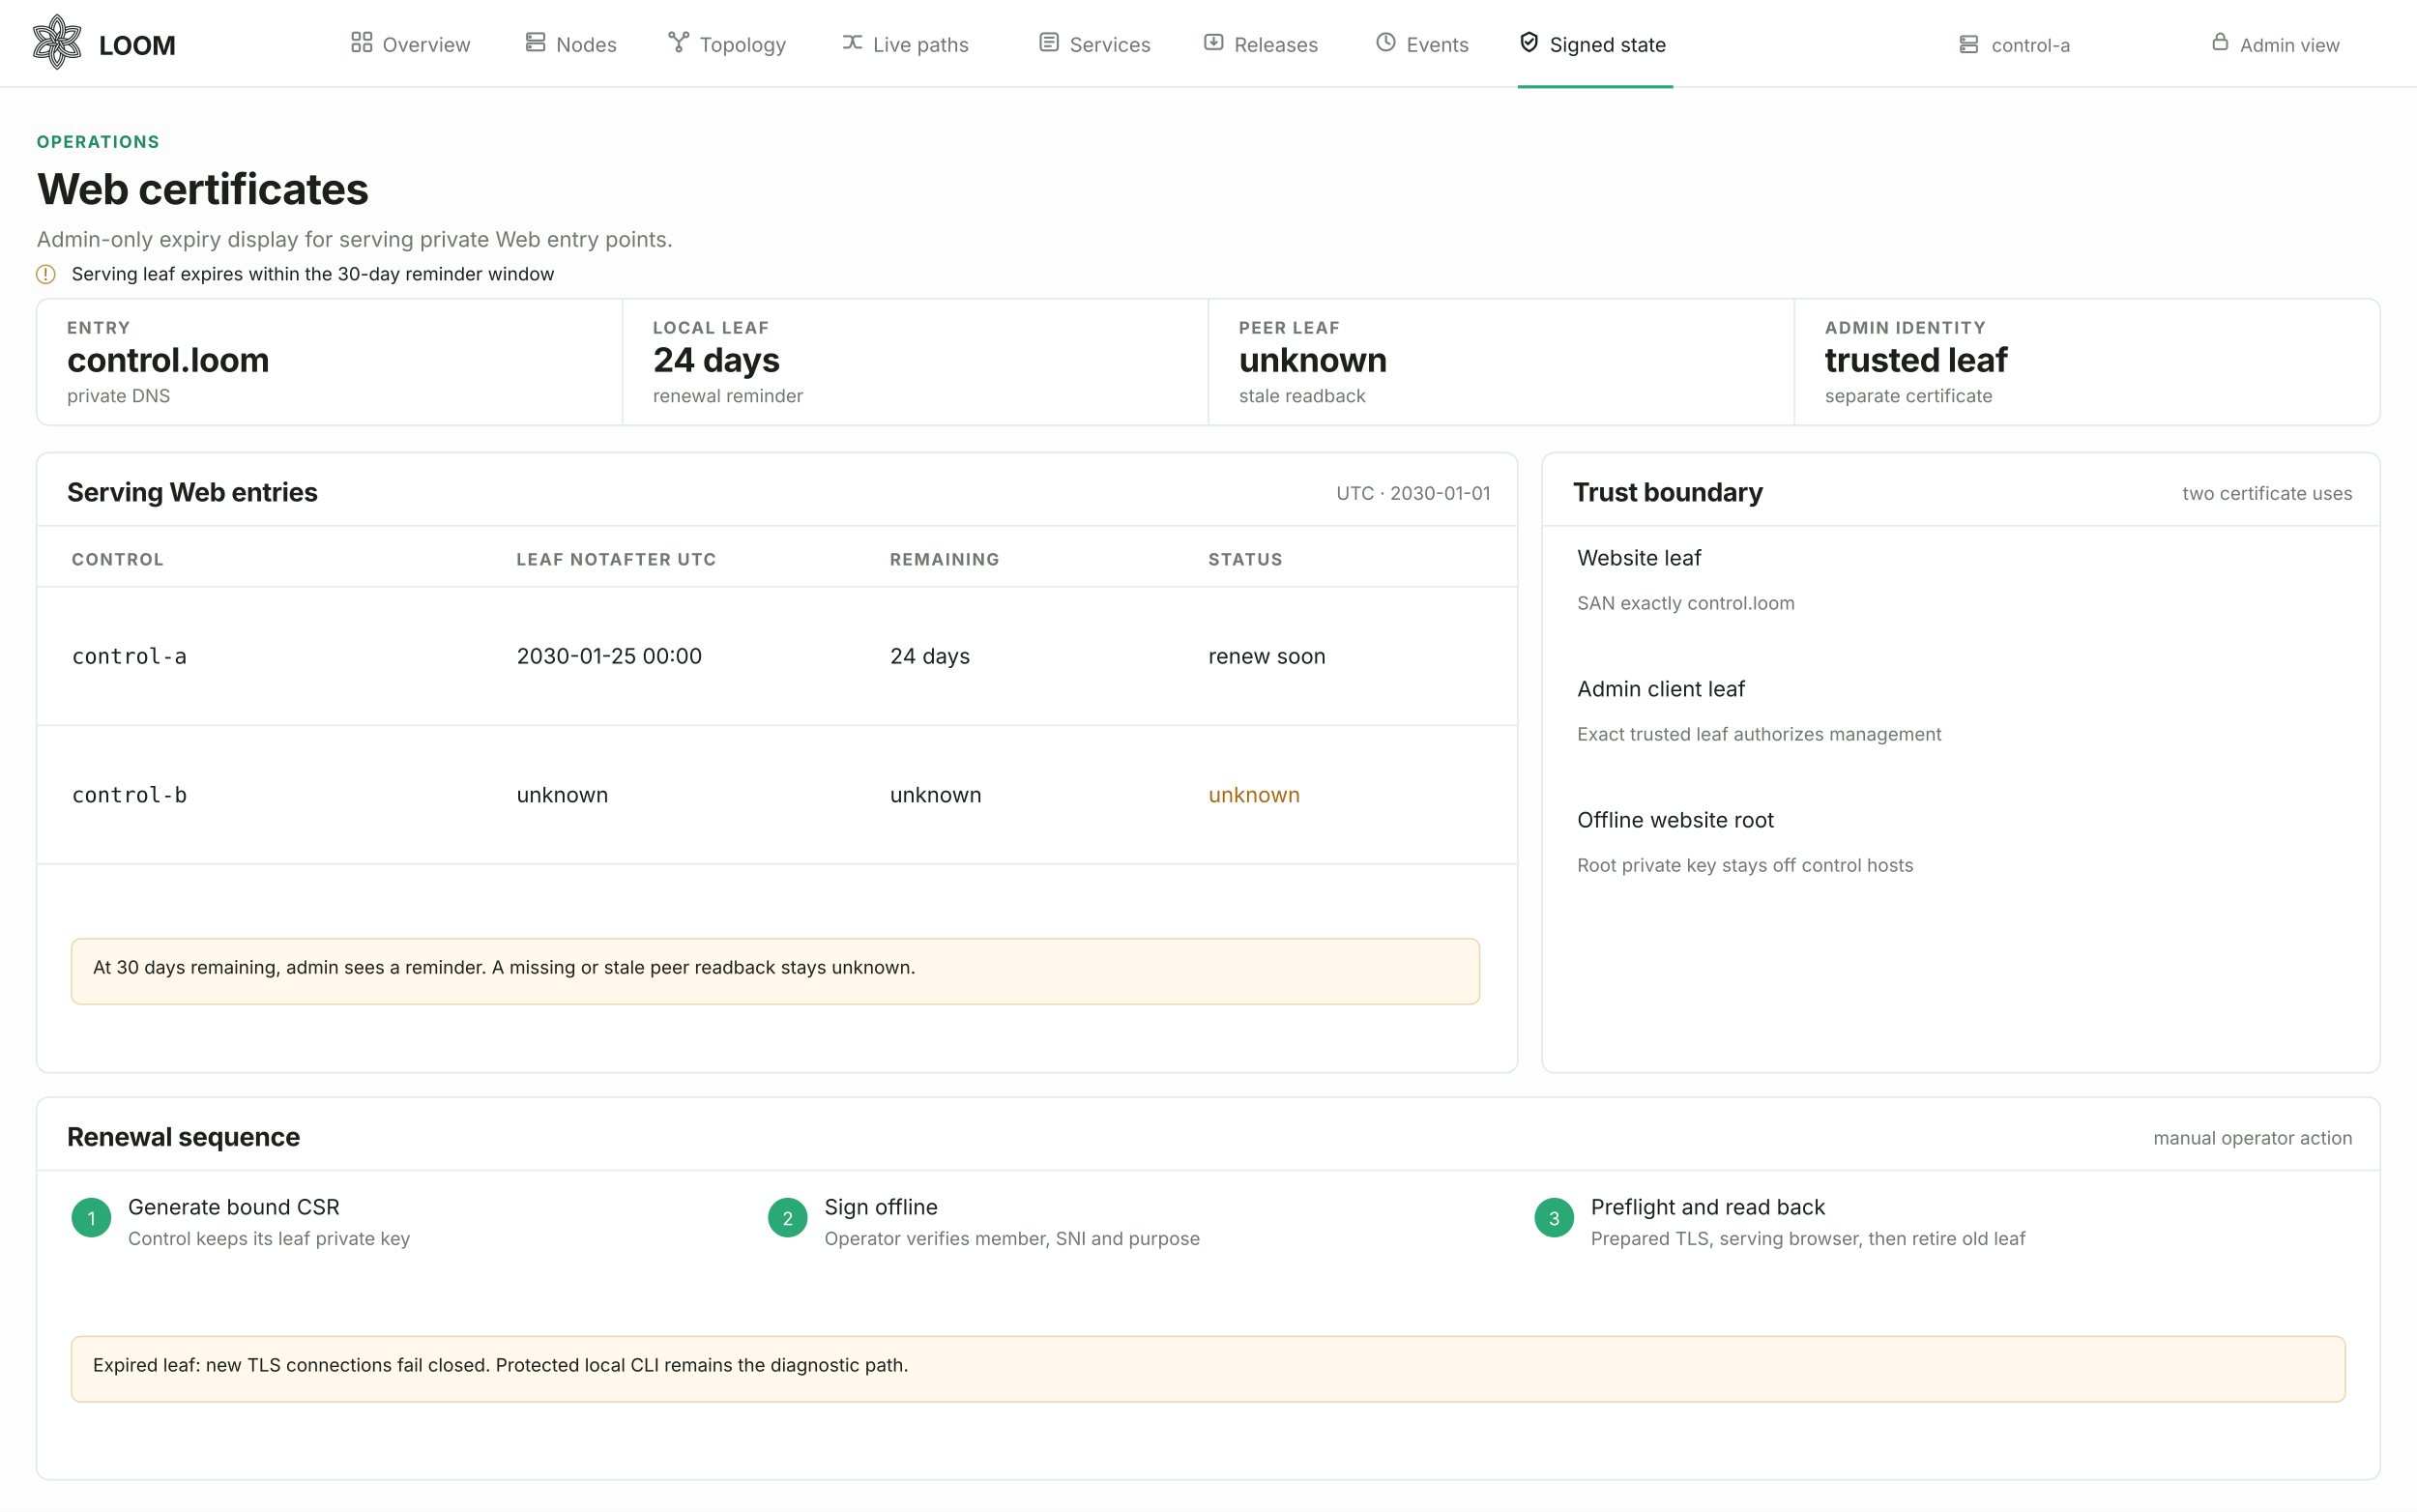
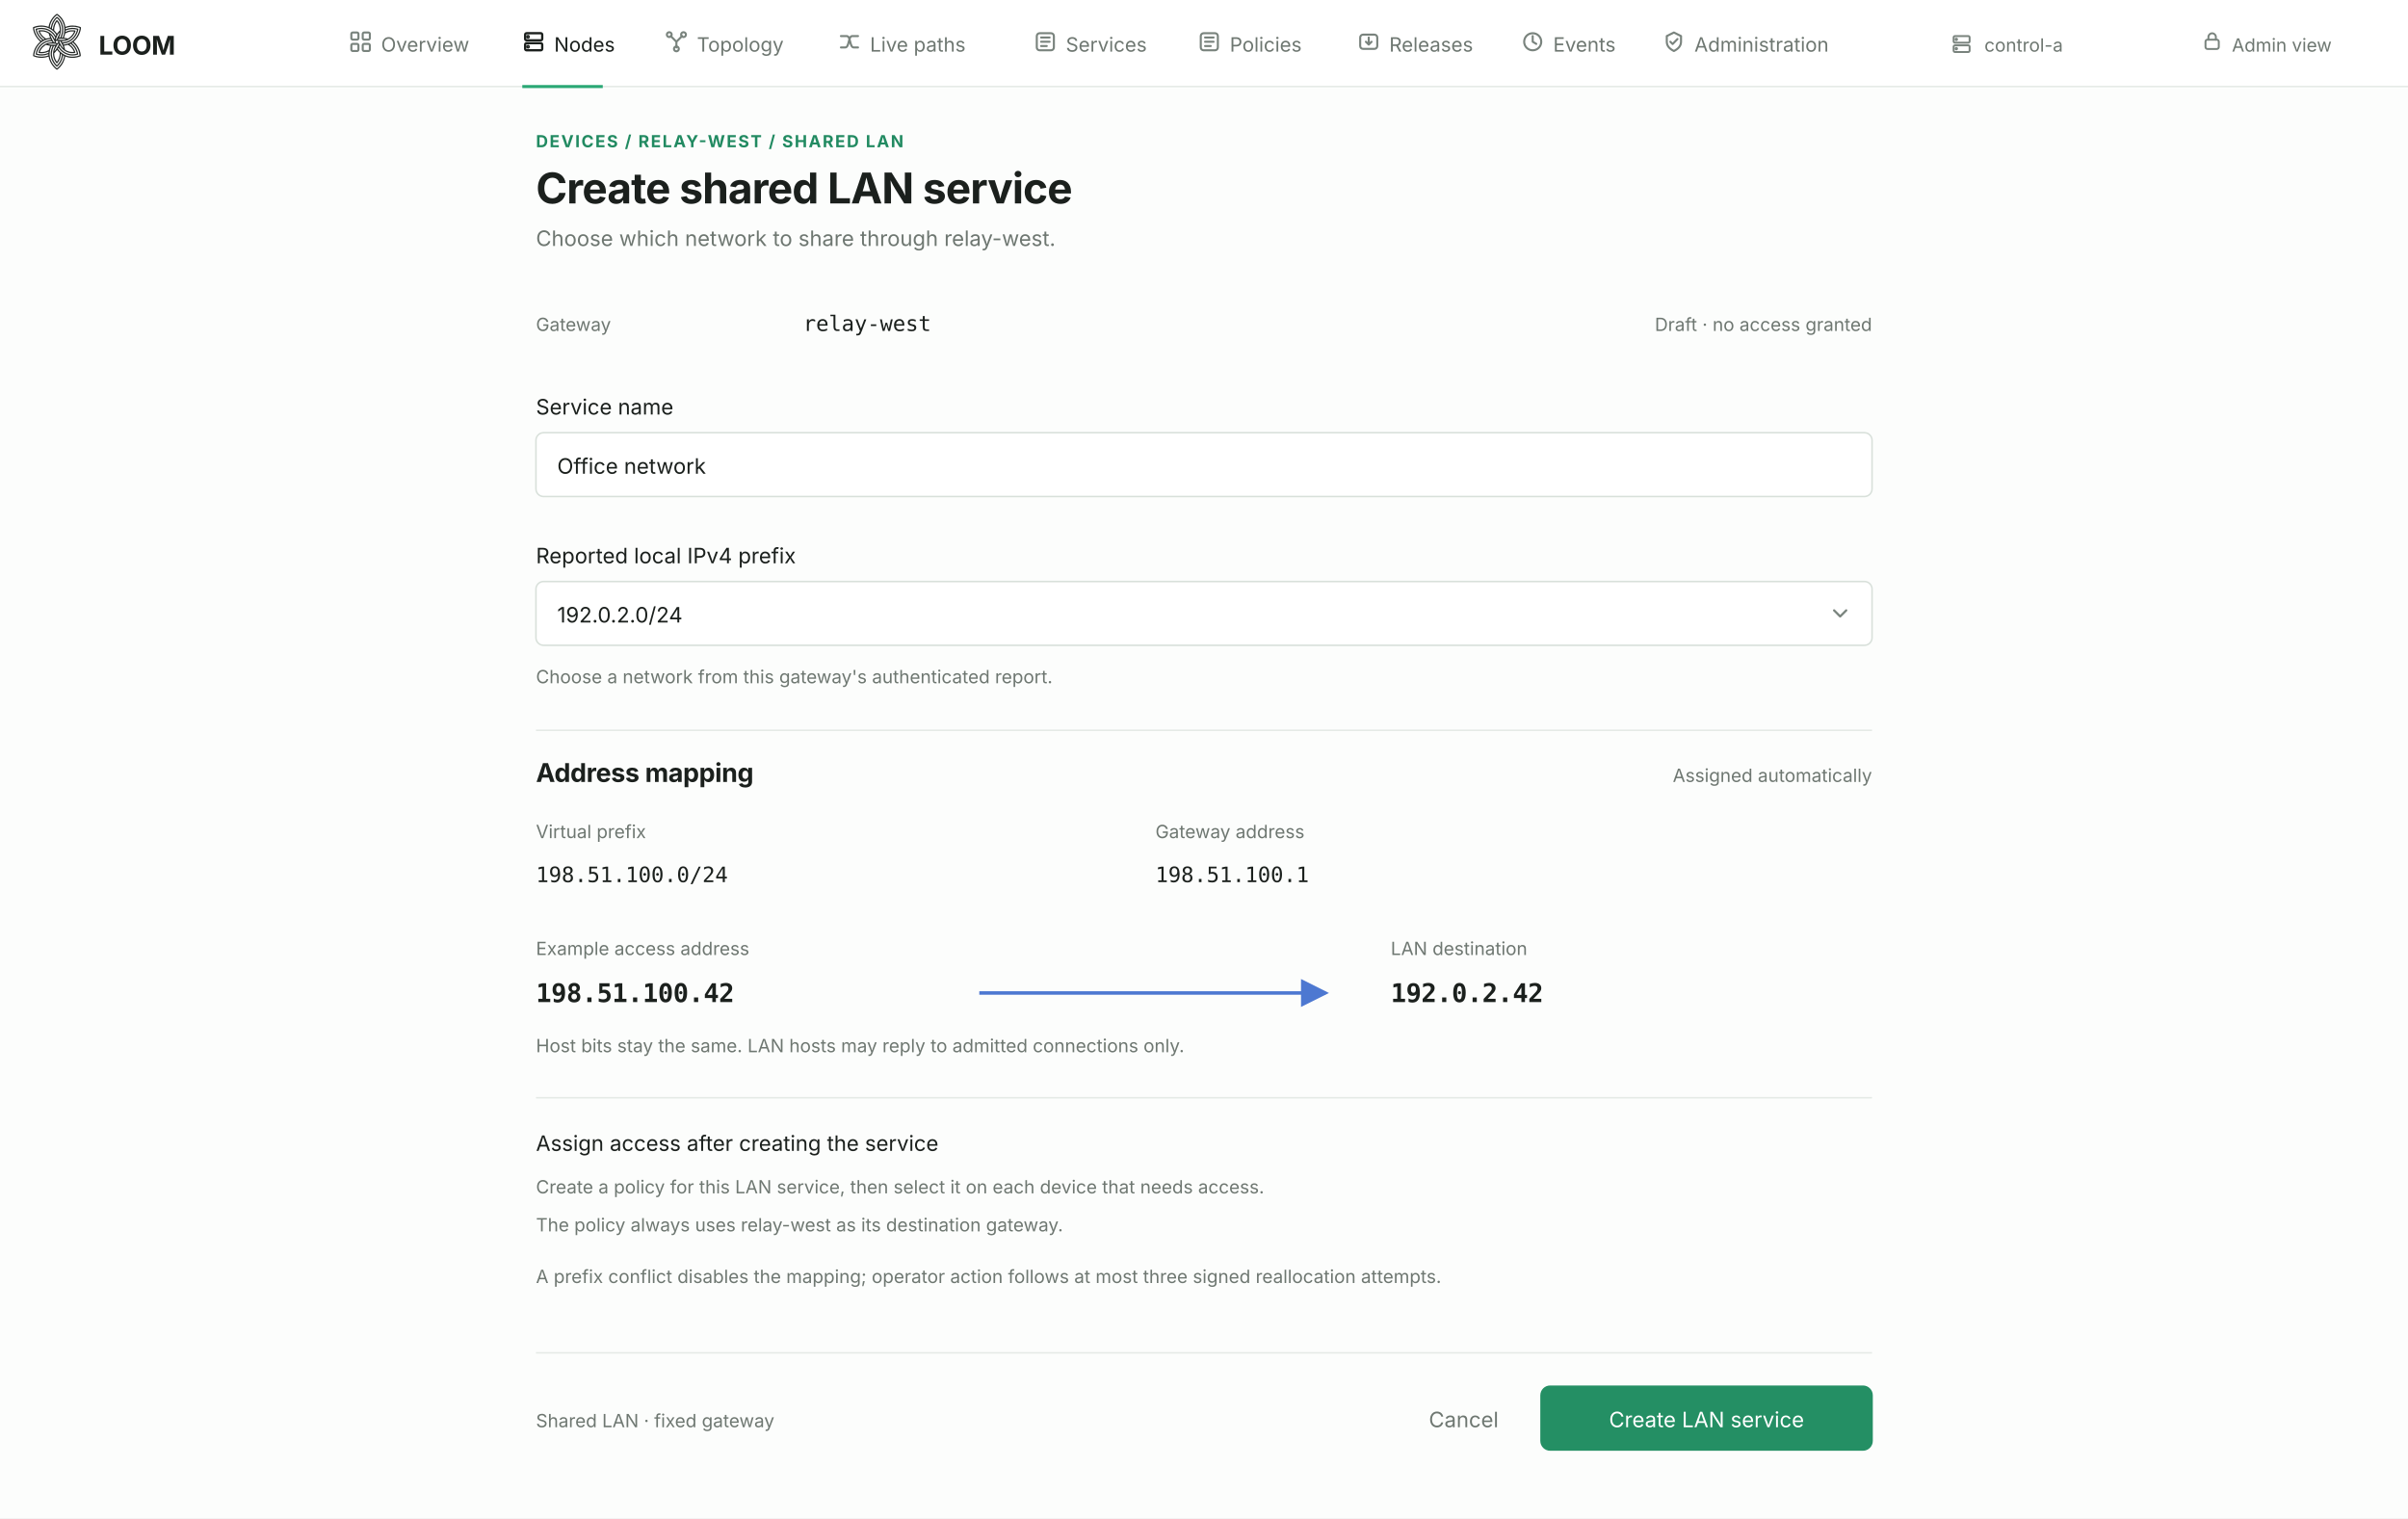
- <svg xmlns="http://www.w3.org/2000/svg" width="1586" height="992" viewBox="0 0 1586 992" role="img" aria-labelledby="svg-title svg-desc">
+ <svg xmlns="http://www.w3.org/2000/svg" width="1586" height="1000" viewBox="0 0 1586 1000" role="img" aria-labelledby="svg-title svg-desc">
  <defs>
    <marker id="route-arrow" markerWidth="8" markerHeight="8" refX="7" refY="4" orient="auto" markerUnits="strokeWidth">
      <path d="M0 0L8 4L0 8Z" fill="#4D78D1" />
    </marker>
    <symbol id="icon-grid" viewBox="0 0 16 16">
      <rect x="1.5" y="1.5" width="5" height="5" rx="1" />
      <rect x="9.5" y="1.5" width="5" height="5" rx="1" />
      <rect x="1.5" y="9.5" width="5" height="5" rx="1" />
      <rect x="9.5" y="9.5" width="5" height="5" rx="1" />
    </symbol>
    <symbol id="icon-node" viewBox="0 0 16 16">
      <rect x="2" y="2" width="12" height="5" rx="1" />
      <rect x="2" y="9" width="12" height="5" rx="1" />
      <circle cx="4" cy="4.5" r=".6" />
      <circle cx="4" cy="11.5" r=".6" />
    </symbol>
    <symbol id="icon-topology" viewBox="0 0 16 16">
      <path d="M4 4l4 4 4-4M8 8v4" />
      <circle cx="3" cy="3" r="1.7" />
      <circle cx="13" cy="3" r="1.7" />
      <circle cx="8" cy="13" r="1.7" />
    </symbol>
    <symbol id="icon-path" viewBox="0 0 16 16">
      <path d="M2 4h4c3 0 2 8 5 8h3M2 12h3c3 0 2-8 5-8h4" />
    </symbol>
    <symbol id="icon-service" viewBox="0 0 16 16">
      <rect x="2" y="2" width="12" height="12" rx="2" />
      <path d="M5 5h6M5 8h6M5 11h4" />
    </symbol>
    <symbol id="icon-release" viewBox="0 0 16 16">
      <rect x="2" y="3" width="12" height="10" rx="2" />
      <path d="M8 5v5m-2-2 2 2 2-2" />
    </symbol>
    <symbol id="icon-events" viewBox="0 0 16 16">
      <circle cx="8" cy="8" r="6" />
      <path d="M8 4v4l2.5 1.5" />
    </symbol>
    <symbol id="icon-signed" viewBox="0 0 16 16">
      <path d="M8 1.5 13 4v4c0 3-2 5-5 6.5C5 13 3 11 3 8V4Z" />
      <path d="m5.5 8 1.6 1.6 3.4-3.5" />
    </symbol>
    <symbol id="icon-lock" viewBox="0 0 16 16">
      <rect x="3" y="7" width="10" height="7" rx="1.5" />
      <path d="M5.2 7V5a2.8 2.8 0 0 1 5.6 0v2" />
    </symbol>
    <symbol id="icon-search" viewBox="0 0 16 16">
      <circle cx="7" cy="7" r="4.5" />
      <path d="m10.5 10.5 3 3" />
    </symbol>
    <symbol id="icon-terminal" viewBox="0 0 16 16">
      <rect x="1.5" y="2" width="13" height="12" rx="2" />
      <path d="m4 5 3 3-3 3m5 0h3" />
    </symbol>
    <symbol id="icon-code" viewBox="0 0 16 16">
      <path d="m5.5 3-4 5 4 5m5-10 4 5-4 5M9.5 2l-3 12" />
    </symbol>
    <symbol id="icon-qr" viewBox="0 0 16 16">
      <path d="M2 2h4v4H2zm8 0h4v4h-4zM2 10h4v4H2zm8 0v2m3-2v4m-3 0h2" />
    </symbol>
    <symbol id="icon-phone" viewBox="0 0 16 16">
      <rect x="4" y="1" width="8" height="14" rx="2" />
      <path d="M7 3h2M7 13h2" />
    </symbol>
    <symbol id="icon-globe" viewBox="0 0 16 16">
      <circle cx="8" cy="8" r="6" />
      <ellipse cx="8" cy="8" rx="2.5" ry="6" />
      <path d="M2 8h12" />
    </symbol>
    <symbol id="icon-expand" viewBox="0 0 16 16">
      <path d="M6 2H2v4m8-4h4v4M2 10v4h4m8-4v4h-4" />
    </symbol>
    <symbol id="icon-chevron" viewBox="0 0 16 16">
      <path d="m4 6 4 4 4-4" />
    </symbol>
    <symbol id="icon-filter" viewBox="0 0 16 16">
      <path d="M2 4h12M4 8h8m-6 4h4" />
    </symbol>
    <style>
    .ui { font-family: Inter, "Atkinson Hyperlegible Next", ui-sans-serif, system-ui, -apple-system, "Segoe UI", sans-serif; fill:#1B201D }
    .mono { font-family: "Intel One Mono", "SFMono-Regular", Consolas, monospace }
    .title { font-size:28px; font-weight:700; letter-spacing:-.5px }
    .section { font-size:17px; font-weight:650; letter-spacing:-.2px }
    .metric { font-size:22px; font-weight:650; letter-spacing:-.3px }
    .body { font-size:14px }
    .small { font-size:12px }
    .tiny { font-size:11px }
    .micro { font-size:10px }
    .eyebrow { font-size:11px; font-weight:700; letter-spacing:1px }
    .muted { fill:#6E7771 }
    .faint { fill:#929B95 }
    .green { fill:#218A61 }
    .amber { fill:#A66A14 }
    .red { fill:#B74E4E }
    .blue { fill:#427994 }
    .white { fill:#FFFFFF }
    .nav { font-size:13px }
    .nav-icon { fill:none; stroke:#79837D; stroke-width:1.45; stroke-linecap:round; stroke-linejoin:round }
    .nav-active { fill:none; stroke:#1B201D; stroke-width:1.6; stroke-linecap:round; stroke-linejoin:round }
    .rule { stroke:#E5EAE6; stroke-width:1 }
    .dash { stroke:#ABB7AF; stroke-width:1.5; stroke-dasharray:5 5; fill:none }
    .link { stroke:#B8C4BC; stroke-width:2; fill:none }
    .selected { stroke:#4D78D1; stroke-width:2.3; fill:none; marker-end:url(#route-arrow) }
</style>
  </defs>
-   <rect width="1586" height="992" fill="#FCFDFC" />
+   <rect width="1586" height="1000" fill="#FCFDFC" />
  <rect x="0" y="0" width="1586" height="58" fill="#FFFFFF" />
  <line class="rule" x1="0" y1="57" x2="1586" y2="57" />
  <svg x="18" y="8" width="39" height="39" viewBox="127 112 1000 1000">
    <g transform="translate(0,1254) scale(1,-1)">
      <path d="M616 1108 c-67 -49 -118 -133 -129 -209 0 -6 0 -6 -14 -1 -75 27 -166 24 -239 -6 -13 -5 -14 -7 -11 -29 12 -80 53 -155 115 -211 l9 -8 -6 -5 c-61 -53 -100 -121 -114 -200 -5 -31 -5 -38 4 -42 57 -26 138 -34 203 -20 13 2 22 5 39 10 14 5 14 5 15 -2 9 -70 60 -155 121 -204 17 -15 18 -15 34 -2 47 37 87 93 107 151 7 20 16 52 16 60 0 4 1 4 12 0 72 -28 158 -27 236 3 17 6 17 7 15 27 -8 79 -49 159 -111 215 l-9 9 10 9 c61 53 105 139 114 219 2 15 1 16 -28 26 -75 25 -156 25 -227 -2 -4 -1 -8 -2 -8 -2 -1 0 -2 7 -3 15 -15 81 -60 152 -126 198 -12 9 -14 9 -25 1z M639 1084 c105 -82 142 -225 92 -356 -7 -18 -7 -17 -16 -17 -4 0 -8 1 -8 1 -1 1 1 7 4 15 32 78 30 170 -5 243 -16 35 -40 66 -68 88 -9 8 -11 8 -20 0 -47 -39 -82 -103 -93 -169 -1 -7 -2 -12 -2 -13 -1 0 -17 8 -17 9 -1 1 4 27 7 40 13 44 37 89 68 124 15 16 44 43 47 43 0 0 5 -3 11 -8z M638 1031 c77 -72 98 -200 50 -307 -3 -8 -5 -11 -7 -12 -2 -1 -17 -1 -18 0 -1 0 2 6 5 12 44 94 31 213 -31 278 -10 11 -12 10 -29 -12 -26 -36 -44 -83 -47 -128 0 -6 -1 -11 -1 -11 -1 0 -6 4 -16 11 -4 3 2 39 12 67 13 41 41 84 68 108 4 4 3 4 14 -6z M635 973 c24 -33 37 -74 40 -124 l0 -15 -10 -10 c-11 -11 -23 -25 -32 -38 -6 -8 -5 -9 -13 3 -9 13 -19 24 -30 36 l-10 10 0 13 c3 48 18 94 42 128 6 7 6 7 13 -3z M413 893 c79 -13 148 -56 193 -118 12 -17 11 -15 6 -26 -3 -6 -5 -10 -5 -10 0 0 -4 6 -9 13 -66 103 -190 147 -314 114 -20 -6 -21 -6 -14 -34 15 -60 54 -120 102 -158 9 -8 9 -7 0 -12 -9 -6 -8 -6 -18 2 -57 48 -97 120 -110 196 -2 14 -3 13 7 16 22 9 53 16 85 19 13 2 61 0 77 -2z M923 895 c30 -3 83 -16 89 -22 2 -2 -7 -43 -14 -64 -34 -100 -109 -176 -200 -203 -23 -7 -59 -13 -61 -11 -2 2 -8 16 -8 16 0 1 7 2 16 2 74 9 136 45 185 108 27 35 49 81 57 120 4 17 3 19 -13 24 -62 19 -135 15 -193 -9 -9 -4 -9 -5 -9 7 l0 10 9 3 c25 10 56 17 83 19 9 1 50 1 59 0z M400 854 c70 -9 134 -47 176 -104 7 -11 21 -34 21 -36 0 -2 -6 -24 -7 -25 0 -1 -4 5 -8 13 -38 76 -106 124 -190 134 -14 2 -49 1 -62 -1 -16 -3 -18 -5 -12 -21 14 -42 48 -88 87 -117 7 -5 13 -10 13 -10 0 -1 -17 -9 -18 -9 -5 0 -42 35 -56 52 -24 29 -46 72 -54 105 -3 11 -3 10 11 14 30 8 67 10 99 5z M926 854 c13 -1 39 -7 40 -9 2 -2 -8 -34 -17 -55 -43 -93 -125 -152 -220 -158 l-11 0 -6 9 c-3 5 -5 9 -5 9 0 1 8 1 18 1 56 0 107 23 153 69 29 29 59 79 63 104 1 10 -11 13 -53 12 -42 0 -71 -6 -107 -24 -12 -6 -11 -6 -10 5 1 4 1 9 1 10 0 3 1 3 13 8 45 19 93 26 141 19z M391 816 c30 -3 68 -16 91 -32 l6 -3 4 -15 c4 -16 10 -34 16 -47 4 -11 4 -11 -3 -11 -12 -2 -37 -6 -48 -9 -16 -4 -14 -4 -26 4 -38 25 -67 57 -86 96 -7 15 -7 16 0 17 10 1 36 1 46 0z M914 816 c3 -2 2 -5 -4 -18 -19 -39 -53 -75 -89 -97 l-8 -5 -11 3 c-15 4 -33 8 -45 9 -6 1 -11 2 -11 2 -1 0 1 7 4 14 6 17 12 36 15 48 l1 9 9 5 c27 15 55 25 85 30 10 1 51 1 54 0z M669 789 c-4 -19 -7 -27 -14 -39 -10 -18 -20 -39 -29 -64 -1 -4 -2 -5 -10 -9 -9 -5 -9 -5 -5 11 10 40 28 75 51 103 10 12 10 12 7 -2z M529 746 c14 -16 17 -20 25 -37 8 -17 22 -42 30 -54 5 -9 6 -24 1 -26 -7 -2 -13 5 -35 46 -15 28 -35 75 -35 83 0 2 7 -4 14 -12z M721 691 c25 -1 43 -3 61 -8 4 0 2 -2 -8 -5 -19 -6 -28 -7 -48 -6 -12 1 -29 1 -46 1 -36 -1 -37 -1 -33 11 2 7 1 6 24 7 12 0 23 1 26 1 2 0 13 0 24 -1z M525 681 c5 -10 5 -10 -7 -10 -120 -9 -223 -101 -248 -221 -4 -22 -4 -23 11 -28 61 -19 132 -16 192 7 5 2 9 3 10 3 0 0 0 -5 0 -10 l1 -9 -9 -4 c-62 -24 -145 -25 -216 -1 -17 5 -16 4 -14 15 15 104 74 190 160 235 34 17 63 25 108 30 8 1 7 2 12 -7z M638 655 l9 -4 0 -10 c1 -13 2 -12 -10 -19 l-9 -6 -10 6 -9 6 -1 11 0 11 9 5 c12 6 11 6 21 0z M683 651 c0 -1 6 -10 12 -21 18 -30 29 -54 39 -82 6 -19 6 -19 -4 -9 -16 16 -22 25 -30 42 -7 14 -25 48 -30 54 -2 3 -3 15 -1 16 1 2 13 1 14 0z M546 642 c3 -5 5 -9 5 -9 0 -1 -7 -1 -16 -1 -94 0 -185 -66 -216 -155 -7 -22 -6 -23 23 -27 44 -5 89 3 131 21 7 3 13 6 13 6 0 -1 -1 -5 -1 -11 l-1 -11 -11 -5 c-53 -22 -115 -26 -174 -12 -11 3 -10 3 -9 10 8 39 30 82 58 115 44 53 119 88 184 88 l9 0 5 -9z M902 622 c45 -39 79 -92 96 -151 5 -19 10 -43 10 -51 l1 -7 -14 -5 c-89 -30 -180 -22 -253 22 -40 25 -68 49 -93 83 l-7 10 4 7 c7 13 6 12 12 3 73 -104 198 -148 317 -110 12 4 13 4 8 27 -9 42 -31 88 -59 123 -8 10 -33 35 -42 41 -6 5 -6 5 2 11 9 6 8 6 18 -3z M542 610 c10 -1 27 -1 38 -1 l20 0 8 -5 c4 -2 8 -4 8 -5 0 0 -1 -2 -2 -4 l-1 -4 -43 0 c-45 1 -55 2 -81 7 -8 1 -14 3 -15 3 0 1 15 6 27 8 15 3 15 3 20 2 2 0 11 0 21 -1z M661 609 c5 -9 -53 -107 -73 -125 -3 -3 -3 0 1 14 4 17 8 26 14 37 12 18 31 52 34 60 1 2 4 5 11 10 11 7 11 7 13 4z M863 604 c48 -36 83 -90 98 -148 2 -7 3 -14 3 -14 -1 -1 -5 -3 -11 -4 -90 -23 -180 3 -247 69 -17 18 -42 51 -42 56 0 2 9 20 10 20 0 0 3 -4 5 -8 36 -66 102 -112 177 -124 12 -2 51 -2 64 0 19 4 21 5 17 17 -15 50 -55 103 -97 128 -1 1 -2 2 -2 2 0 1 17 10 19 10 0 0 3 -2 6 -4z M458 585 c12 -4 37 -9 48 -11 8 0 7 0 3 -10 -5 -13 -13 -36 -16 -49 -3 -13 -2 -12 -19 -21 -38 -19 -72 -26 -112 -25 -22 1 -23 1 -23 5 3 13 23 45 41 67 16 18 58 49 64 48 1 -1 7 -2 14 -4z M824 583 c35 -22 63 -53 81 -89 6 -12 11 -22 10 -23 -4 -3 -47 -2 -68 2 -26 5 -69 24 -82 35 0 1 -2 8 -4 17 -2 9 -6 23 -10 32 -6 19 -6 18 1 19 14 1 57 11 59 13 1 1 4 0 13 -6z M553 570 c1 -1 1 -2 -2 -7 -11 -21 -21 -55 -26 -82 -15 -86 17 -180 82 -245 20 -20 19 -20 40 0 44 45 71 101 82 165 1 6 2 11 2 11 0 1 4 -1 9 -4 l8 -4 0 -5 c-11 -74 -51 -146 -110 -198 -12 -10 -10 -10 -21 -1 -77 65 -122 167 -113 259 3 34 14 74 26 103 l4 9 9 0 c5 0 9 0 10 -1z M597 570 c0 -1 -4 -9 -8 -18 -43 -88 -35 -184 20 -258 15 -20 17 -21 27 -10 30 33 52 90 57 145 0 11 0 11 10 3 10 -7 9 -6 7 -19 -7 -62 -34 -117 -76 -161 l-7 -7 -8 8 c-51 50 -82 131 -77 200 3 35 12 70 28 103 l7 14 10 0 c5 0 10 0 10 0z M639 493 c5 -6 14 -17 22 -24 l13 -14 0 -8 c0 -44 -14 -93 -38 -130 -9 -14 -9 -14 -13 -8 -26 35 -42 84 -42 127 l0 11 12 12 c11 12 22 25 31 38 3 4 6 7 6 7 0 0 4 -5 9 -11z" fill="#252927" fill-rule="evenodd" clip-rule="evenodd" />
    </g>
  </svg>
  <text class="ui section" x="65" y="36" text-anchor="start">LOOM</text>
  <use href="#icon-grid" x="230" y="20" width="15" height="15" class="nav-icon" />
  <text class="ui nav muted" x="251" y="34" text-anchor="start">Overview</text>
-   <use href="#icon-node" x="344" y="20" width="15" height="15" class="nav-icon" />
-   <text class="ui nav muted" x="365" y="34" text-anchor="start">Nodes</text>
+   <use href="#icon-node" x="344" y="20" width="15" height="15" class="nav-active" />
+   <text class="ui nav" x="365" y="34" text-anchor="start">Nodes</text>
+   <line x1="344" y1="57" x2="397" y2="57" stroke="#2AA875" stroke-width="2" />
  <use href="#icon-topology" x="438" y="20" width="15" height="15" class="nav-icon" />
  <text class="ui nav muted" x="459" y="34" text-anchor="start">Topology</text>
  <use href="#icon-path" x="552" y="20" width="15" height="15" class="nav-icon" />
  <text class="ui nav muted" x="573" y="34" text-anchor="start">Live paths</text>
  <use href="#icon-service" x="681" y="20" width="15" height="15" class="nav-icon" />
  <text class="ui nav muted" x="702" y="34" text-anchor="start">Services</text>
-   <use href="#icon-release" x="789" y="20" width="15" height="15" class="nav-icon" />
-   <text class="ui nav muted" x="810" y="34" text-anchor="start">Releases</text>
-   <use href="#icon-events" x="902" y="20" width="15" height="15" class="nav-icon" />
-   <text class="ui nav muted" x="923" y="34" text-anchor="start">Events</text>
-   <use href="#icon-signed" x="996" y="20" width="15" height="15" class="nav-active" />
-   <text class="ui nav" x="1017" y="34" text-anchor="start">Signed state</text>
-   <line x1="996" y1="57" x2="1098" y2="57" stroke="#2AA875" stroke-width="2" />
+   <use href="#icon-service" x="789" y="20" width="15" height="15" class="nav-icon" />
+   <text class="ui nav muted" x="810" y="34" text-anchor="start">Policies</text>
+   <use href="#icon-release" x="894" y="20" width="15" height="15" class="nav-icon" />
+   <text class="ui nav muted" x="915" y="34" text-anchor="start">Releases</text>
+   <use href="#icon-events" x="1002" y="20" width="15" height="15" class="nav-icon" />
+   <text class="ui nav muted" x="1023" y="34" text-anchor="start">Events</text>
+   <a href="09-administration.svg" data-ui="administration-entry">
+     <use href="#icon-signed" x="1095" y="20" width="15" height="15" class="nav-icon" />
+     <text class="ui nav muted" x="1116" y="34" text-anchor="start">Administration</text>
+   </a>
  <use href="#icon-node" x="1285" y="22" width="14" height="14" class="nav-icon" />
  <text class="ui small muted" x="1307" y="34" text-anchor="start">control-a</text>
  <use href="#icon-lock" x="1450" y="20" width="14" height="14" class="nav-icon" />
  <text class="ui small muted" x="1470" y="34" text-anchor="start">Admin view</text>
-   <text class="ui eyebrow green" x="24" y="97" text-anchor="start">OPERATIONS</text>
-   <text class="ui title" x="24" y="134" text-anchor="start">Web certificates</text>
-   <text class="ui body muted" x="24" y="162" text-anchor="start">Admin-only expiry display for serving private Web entry points.</text>
-   <circle cx="30" cy="180" r="6" fill="#FFFFFF" stroke="#C4994D" />
-   <text class="ui tiny amber" x="30" y="184" text-anchor="middle">!</text>
-   <text class="ui small" x="47" y="184" text-anchor="start">Serving leaf expires within the 30-day reminder window</text>
-   <rect data-ui="panel" x="24" y="196" width="1538" height="83" rx="8" fill="#FFFFFF" stroke="#E2E8E3" />
-   <text class="ui eyebrow muted" x="44.0" y="219" text-anchor="start">ENTRY</text>
-   <text class="ui metric" x="44.0" y="244" text-anchor="start">control.loom</text>
-   <text class="ui small muted" x="44.0" y="264" text-anchor="start">private DNS</text>
-   <text class="ui eyebrow muted" x="428.5" y="219" text-anchor="start">LOCAL LEAF</text>
-   <text class="ui metric" x="428.5" y="244" text-anchor="start">24 days</text>
-   <text class="ui small muted" x="428.5" y="264" text-anchor="start">renewal reminder</text>
-   <line data-ui="panel-column" class="rule" x1="408.5" y1="196" x2="408.5" y2="279" />
-   <text class="ui eyebrow muted" x="813.0" y="219" text-anchor="start">PEER LEAF</text>
-   <text class="ui metric" x="813.0" y="244" text-anchor="start">unknown</text>
-   <text class="ui small muted" x="813.0" y="264" text-anchor="start">stale readback</text>
-   <line data-ui="panel-column" class="rule" x1="793.0" y1="196" x2="793.0" y2="279" />
-   <text class="ui eyebrow muted" x="1197.5" y="219" text-anchor="start">ADMIN IDENTITY</text>
-   <text class="ui metric" x="1197.5" y="244" text-anchor="start">trusted leaf</text>
-   <text class="ui small muted" x="1197.5" y="264" text-anchor="start">separate certificate</text>
-   <line data-ui="panel-column" class="rule" x1="1177.5" y1="196" x2="1177.5" y2="279" />
-   <rect data-ui="panel" x="24" y="297" width="972" height="407" rx="8" fill="#FFFFFF" stroke="#E2E8E3" />
-   <text class="ui section" x="44" y="329" text-anchor="start">Serving Web entries</text>
-   <text class="ui small muted" x="978" y="328" text-anchor="end">UTC · 2030-01-01</text>
-   <line data-ui="panel-header" class="rule" x1="24" y1="345" x2="996" y2="345" />
-   <text class="ui eyebrow muted" x="47" y="371" text-anchor="start">CONTROL</text>
-   <text class="ui eyebrow muted" x="339" y="371" text-anchor="start">LEAF NOTAFTER UTC</text>
-   <text class="ui eyebrow muted" x="584" y="371" text-anchor="start">REMAINING</text>
-   <text class="ui eyebrow muted" x="793" y="371" text-anchor="start">STATUS</text>
-   <line data-ui="table-rule" class="rule" x1="24" y1="385" x2="996" y2="385" />
-   <text class="ui body mono" x="47" y="435.5" text-anchor="start">control-a</text>
-   <text class="ui body" x="339" y="435.5" text-anchor="start">2030-01-25 00:00</text>
-   <text class="ui body" x="584" y="435.5" text-anchor="start">24 days</text>
-   <text class="ui body" x="793" y="435.5" text-anchor="start">renew soon</text>
-   <line data-ui="table-rule" class="rule" x1="24" y1="476" x2="996" y2="476" />
-   <text class="ui body mono" x="47" y="526.5" text-anchor="start">control-b</text>
-   <text class="ui body" x="339" y="526.5" text-anchor="start">unknown</text>
-   <text class="ui body" x="584" y="526.5" text-anchor="start">unknown</text>
-   <text class="ui body amber" x="793" y="526.5" text-anchor="start">unknown</text>
-   <line data-ui="table-rule" class="rule" x1="24" y1="567" x2="996" y2="567" />
-   <rect x="47" y="616" width="924" height="43" rx="6" fill="#FFF8EB" stroke="#EBD8B3" />
-   <text class="ui small" x="61" y="639" text-anchor="start">At 30 days remaining, admin sees a reminder. A missing or stale peer readback stays unknown.</text>
-   <rect data-ui="panel" x="1012" y="297" width="550" height="407" rx="8" fill="#FFFFFF" stroke="#E2E8E3" />
-   <text class="ui section" x="1032" y="329" text-anchor="start">Trust boundary</text>
-   <text class="ui small muted" x="1544" y="328" text-anchor="end">two certificate uses</text>
-   <line data-ui="panel-header" class="rule" x1="1012" y1="345" x2="1562" y2="345" />
-   <text class="ui body" x="1035" y="371" text-anchor="start">Website leaf</text>
-   <text class="ui small muted" x="1035" y="400" text-anchor="start">SAN exactly control.loom</text>
-   <text class="ui body" x="1035" y="457" text-anchor="start">Admin client leaf</text>
-   <text class="ui small muted" x="1035" y="486" text-anchor="start">Exact trusted leaf authorizes management</text>
-   <text class="ui body" x="1035" y="543" text-anchor="start">Offline website root</text>
-   <text class="ui small muted" x="1035" y="572" text-anchor="start">Root private key stays off control hosts</text>
-   <rect data-ui="panel" x="24" y="720" width="1538" height="251" rx="8" fill="#FFFFFF" stroke="#E2E8E3" />
-   <text class="ui section" x="44" y="752" text-anchor="start">Renewal sequence</text>
-   <text class="ui small muted" x="1544" y="751" text-anchor="end">manual operator action</text>
-   <line data-ui="panel-header" class="rule" x1="24" y1="768" x2="1562" y2="768" />
-   <circle cx="60" cy="799" r="13" fill="#2AA875" stroke="none" />
-   <text class="ui small white" x="60" y="804" text-anchor="middle">1</text>
-   <text class="ui body" x="84" y="797" text-anchor="start">Generate bound CSR</text>
-   <text class="ui small muted" x="84" y="817" text-anchor="start">Control keeps its leaf private key</text>
-   <circle cx="517" cy="799" r="13" fill="#2AA875" stroke="none" />
-   <text class="ui small white" x="517" y="804" text-anchor="middle">2</text>
-   <text class="ui body" x="541" y="797" text-anchor="start">Sign offline</text>
-   <text class="ui small muted" x="541" y="817" text-anchor="start">Operator verifies member, SNI and purpose</text>
-   <circle cx="1020" cy="799" r="13" fill="#2AA875" stroke="none" />
-   <text class="ui small white" x="1020" y="804" text-anchor="middle">3</text>
-   <text class="ui body" x="1044" y="797" text-anchor="start">Preflight and read back</text>
-   <text class="ui small muted" x="1044" y="817" text-anchor="start">Prepared TLS, serving browser, then retire old leaf</text>
-   <rect x="47" y="877" width="1492" height="43" rx="6" fill="#FFF8EB" stroke="#EBD8B3" />
-   <text class="ui small" x="61" y="900" text-anchor="start">Expired leaf: new TLS connections fail closed. Protected local CLI remains the diagnostic path.</text>
+   <text class="ui eyebrow green" x="353" y="97" text-anchor="start">DEVICES / RELAY-WEST / SHARED LAN</text>
+   <text class="ui title" x="353" y="134" text-anchor="start">Create shared LAN service</text>
+   <text class="ui body muted" x="353" y="162" text-anchor="start">Choose which network to share through relay-west.</text>
+   <text class="ui small muted" x="353" y="218" text-anchor="start">Gateway</text>
+   <text class="ui body mono" x="529" y="218" text-anchor="start">relay-west</text>
+   <text class="ui small muted" x="1233" y="218" text-anchor="end">Draft · no access granted</text>
+   <text class="ui body" x="353" y="273" text-anchor="start">Service name</text>
+   <g data-ui="input">
+     <rect x="353" y="285" width="880" height="42" rx="5" fill="#FFFFFF" stroke="#D8E0DA" />
+     <text class="ui body" x="367" y="312" text-anchor="start">Office network</text>
+   </g>
+   <text class="ui body" x="353" y="371" text-anchor="start">Reported local IPv4 prefix</text>
+   <g data-ui="input">
+     <rect x="353" y="383" width="880" height="42" rx="5" fill="#FFFFFF" stroke="#D8E0DA" />
+     <text class="ui body" x="367" y="410" text-anchor="start">192.0.2.0/24</text>
+     <use href="#icon-chevron" x="1204" y="396" width="16" height="16" class="nav-icon" />
+   </g>
+   <text class="ui small muted" x="353" y="450" text-anchor="start">Choose a network from this gateway's authenticated report.</text>
+   <line class="rule" x1="353" y1="481" x2="1233" y2="481" />
+   <text class="ui section" x="353" y="515" text-anchor="start">Address mapping</text>
+   <text class="ui small muted" x="1233" y="515" text-anchor="end">Assigned automatically</text>
+   <text class="ui small muted" x="353" y="552" text-anchor="start">Virtual prefix</text>
+   <text class="ui small muted" x="761" y="552" text-anchor="start">Gateway address</text>
+   <text class="ui body mono" x="353" y="581" text-anchor="start">198.51.100.0/24</text>
+   <text class="ui body mono" x="761" y="581" text-anchor="start">198.51.100.1</text>
+   <text class="ui small muted" x="353" y="629" text-anchor="start">Example access address</text>
+   <text class="ui small muted" x="916" y="629" text-anchor="start">LAN destination</text>
+   <text class="ui section mono" x="353" y="660" text-anchor="start">198.51.100.42</text>
+   <path d="M645 654H873" class="selected" />
+   <text class="ui section mono" x="916" y="660" text-anchor="start">192.0.2.42</text>
+   <text class="ui small muted" x="353" y="693" text-anchor="start">Host bits stay the same. LAN hosts may reply to admitted connections only.</text>
+   <line class="rule" x1="353" y1="723" x2="1233" y2="723" />
+   <text class="ui body" x="353" y="758" text-anchor="start">Assign access after creating the service</text>
+   <text class="ui small muted" x="353" y="786" text-anchor="start">Create a policy for this LAN service, then select it on each device that needs access.</text>
+   <text class="ui small muted" x="353" y="811" text-anchor="start">The policy always uses relay-west as its destination gateway.</text>
+   <text class="ui small muted" x="353" y="845" text-anchor="start">A prefix conflict disables the mapping; operator action follows at most three signed reallocation attempts.</text>
+   <g data-ui="form-actions">
+     <line class="rule" x1="353" y1="891" x2="1233" y2="891" />
+     <text class="ui small muted" x="353" y="940" text-anchor="start">Shared LAN · fixed gateway</text>
+     <text class="ui body muted" x="987" y="940" text-anchor="end">Cancel</text>
+     <rect x="1015" y="913" width="218" height="42" rx="6" fill="#248F64" stroke="#248F64" />
+     <text class="ui body white" x="1124" y="940" text-anchor="middle">Create LAN service</text>
+   </g>
</svg>
